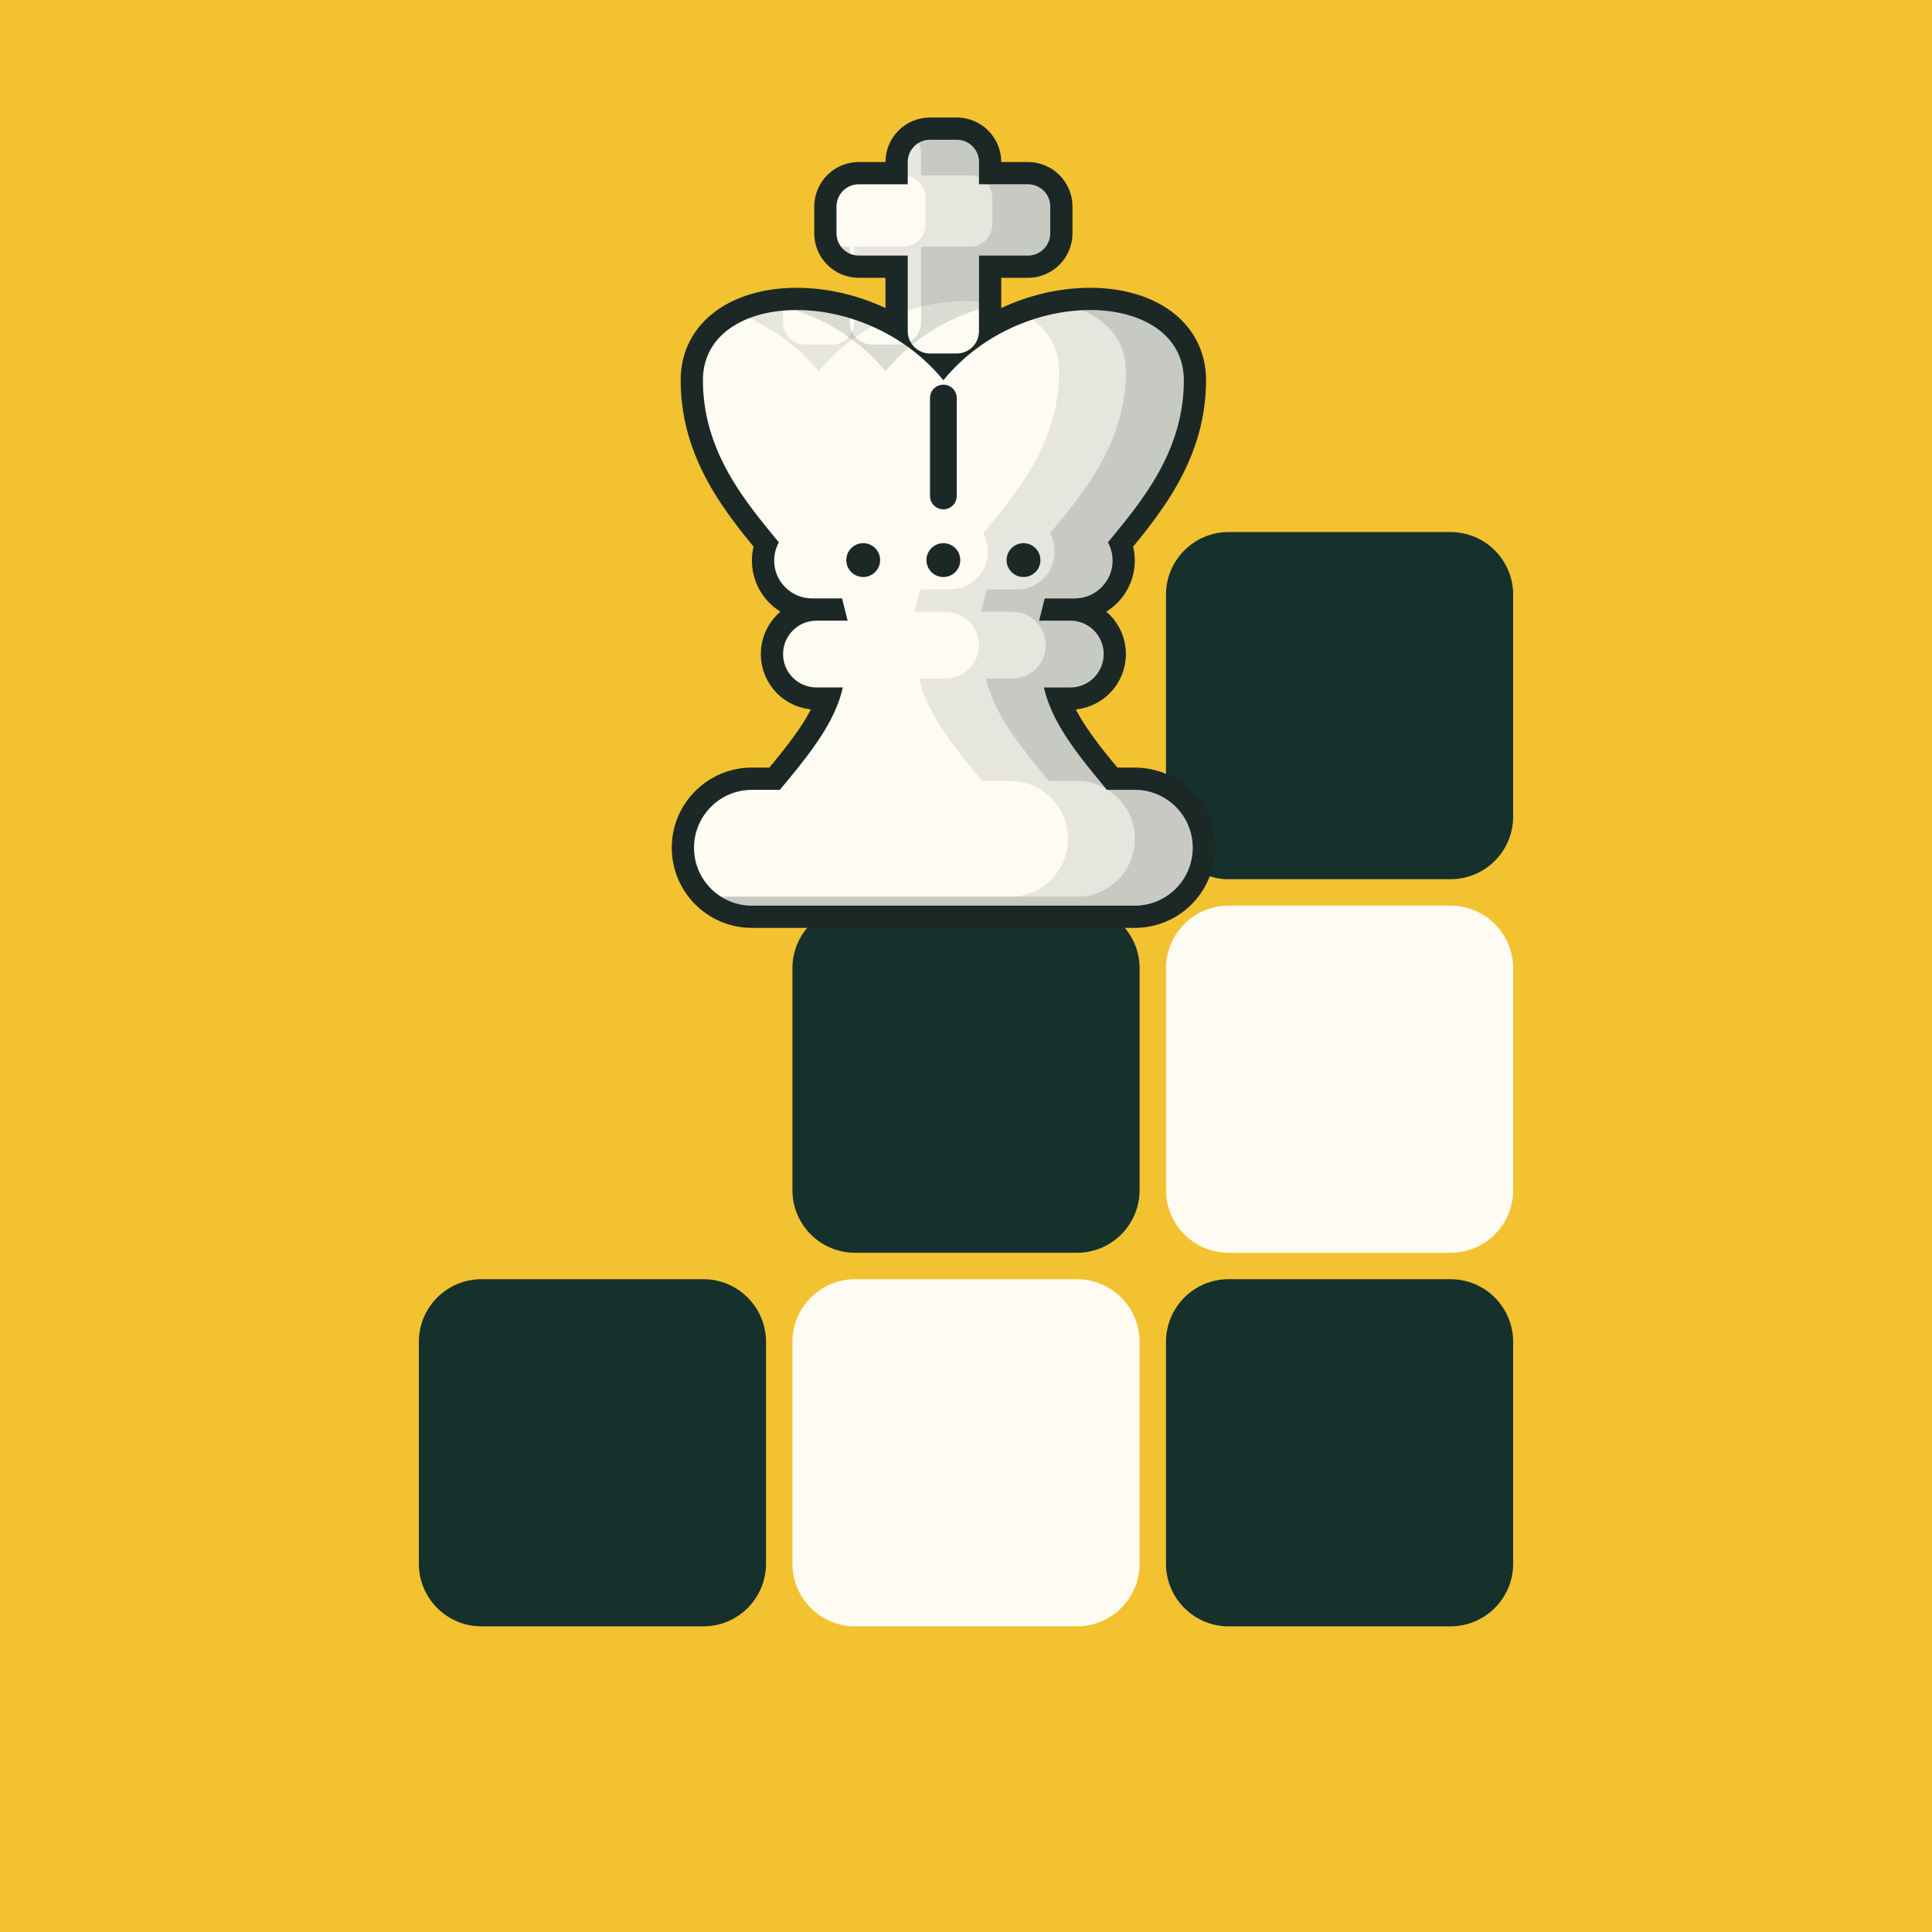
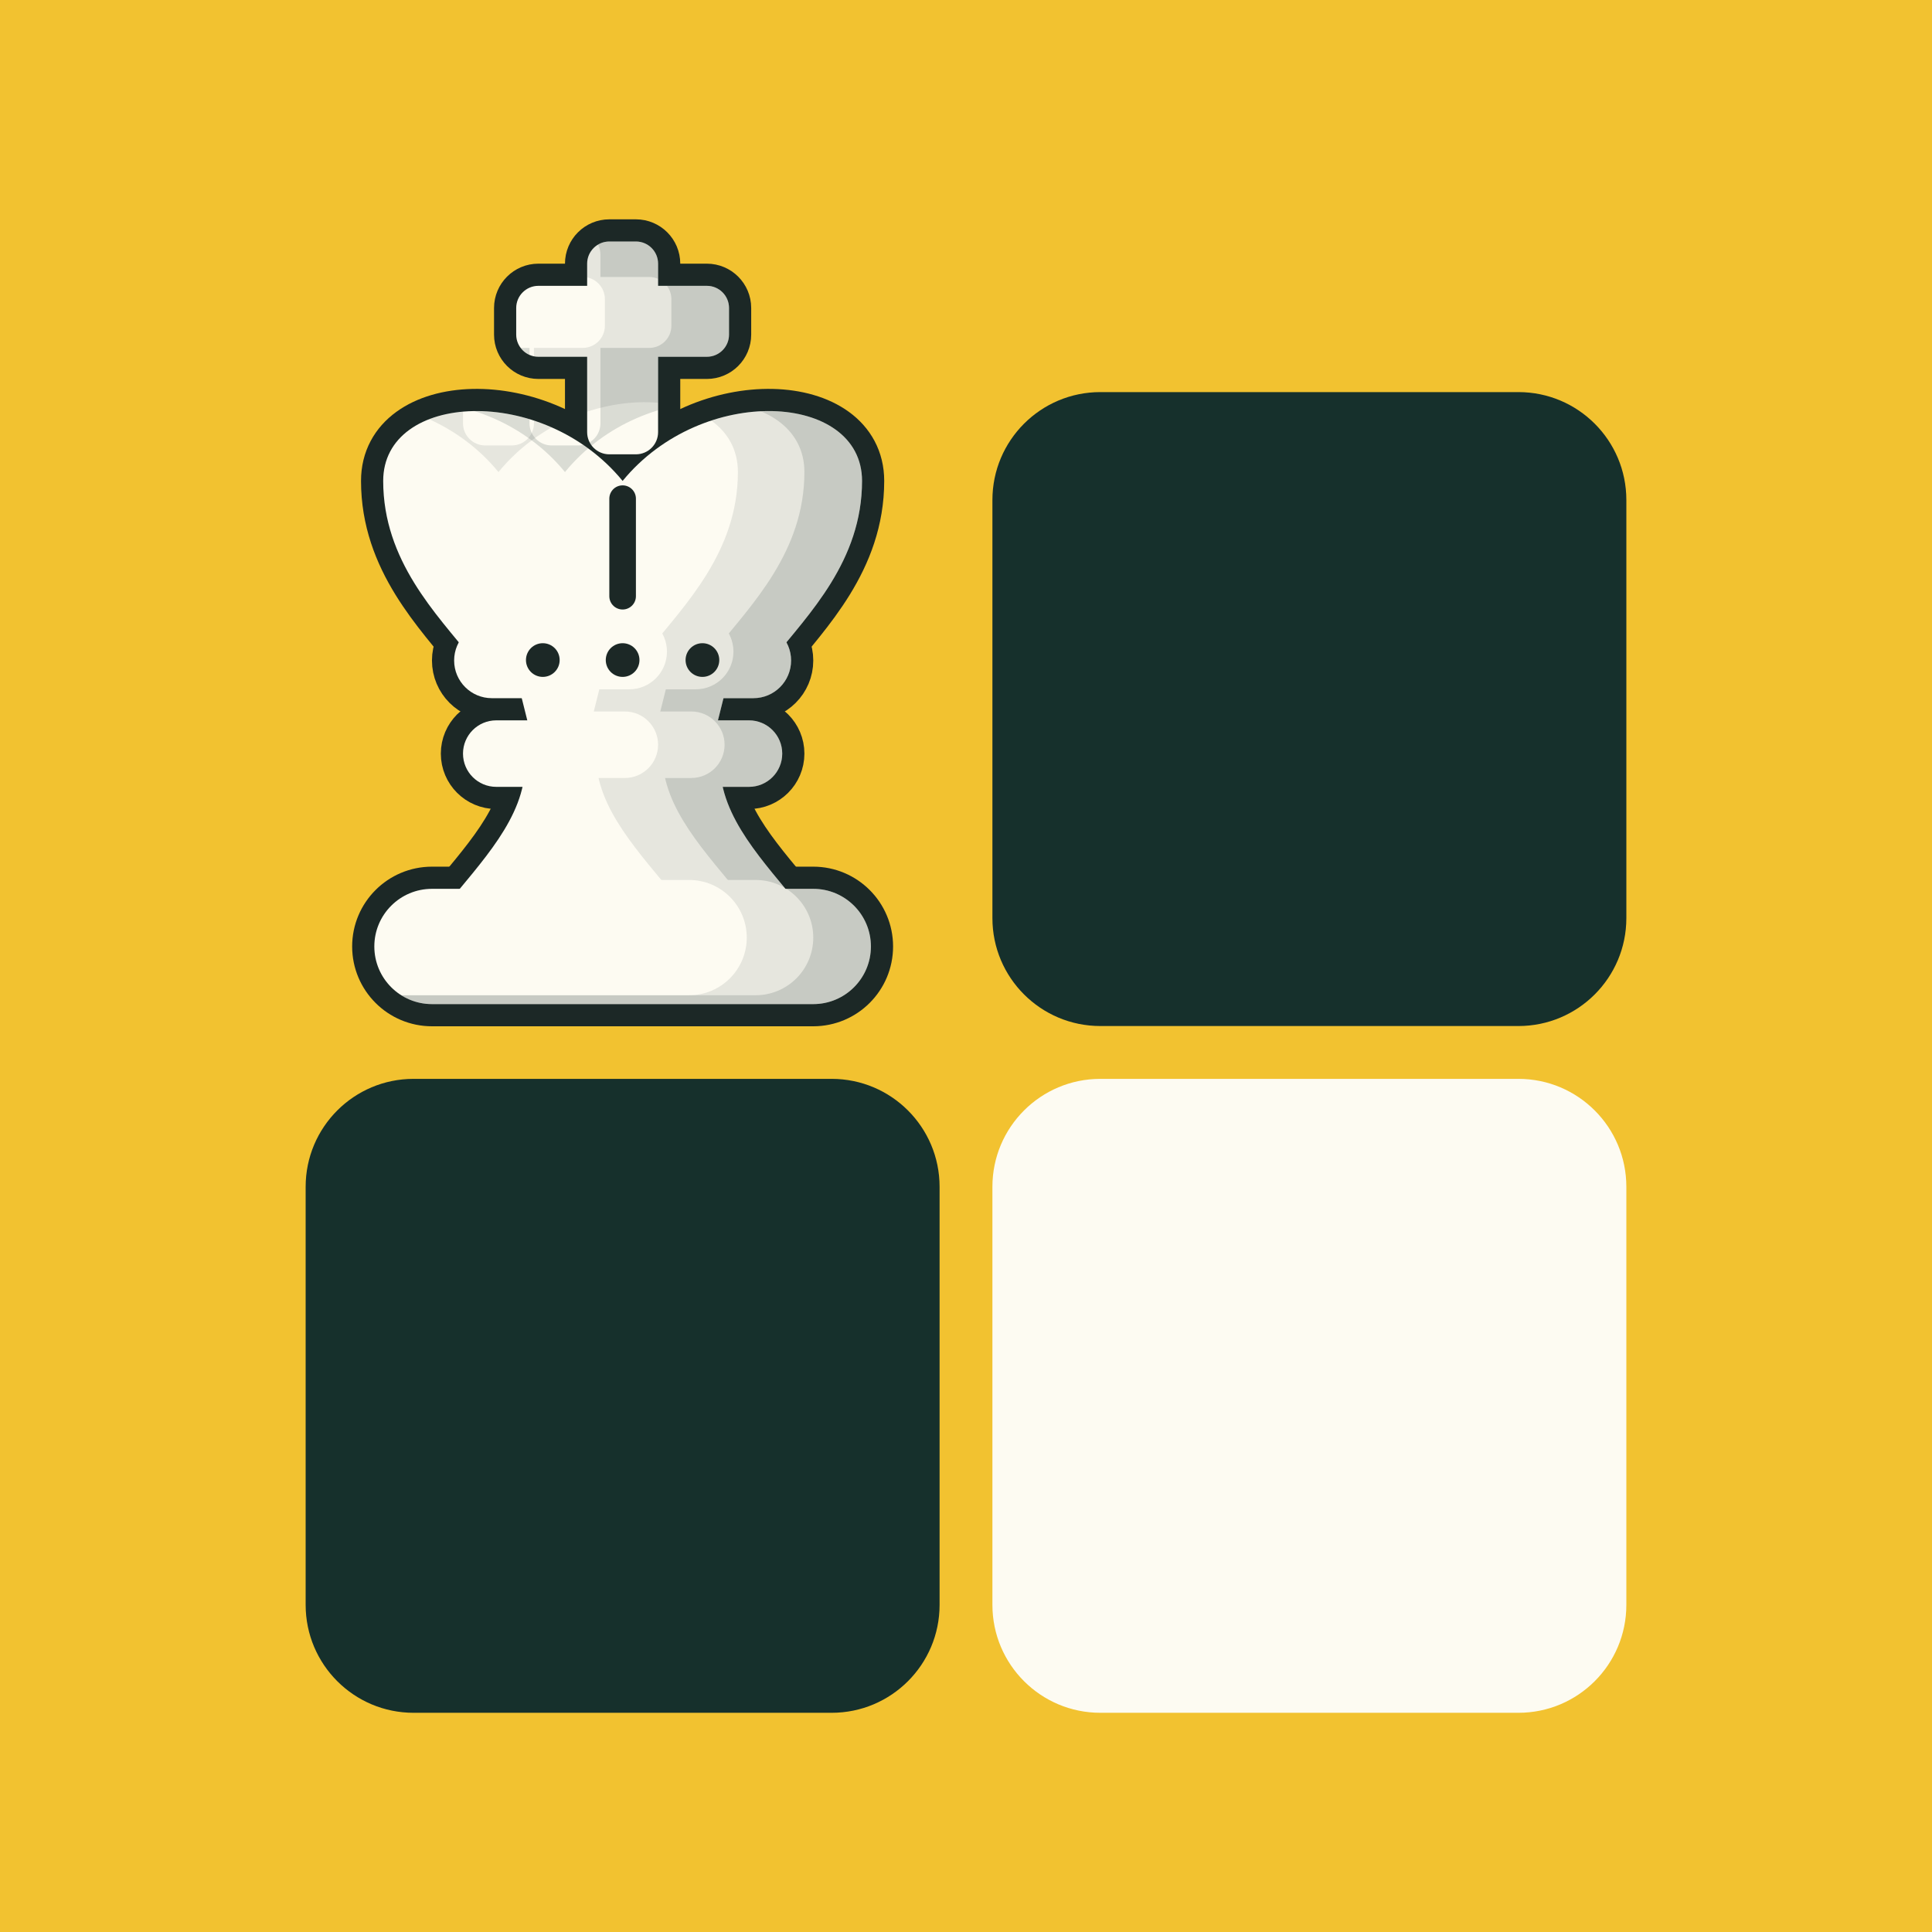
<svg xmlns="http://www.w3.org/2000/svg" viewBox="0 0 512 512">
  <rect width="512" height="512" rx="0" fill="#f2c230" />
-   <rect x="111.0" y="339.0" width="92.0" height="92.0" rx="16.6" fill="#16302c" />
-   <rect x="210.0" y="339.0" width="92.0" height="92.0" rx="16.6" fill="#fdfbf2" />
-   <rect x="210.0" y="240.0" width="92.0" height="92.0" rx="16.6" fill="#16302c" />
-   <rect x="309.0" y="339.0" width="92.0" height="92.0" rx="16.6" fill="#16302c" />
-   <rect x="309.0" y="240.0" width="92.0" height="92.0" rx="16.6" fill="#fdfbf2" />
-   <rect x="309.0" y="141.0" width="92.0" height="92.0" rx="16.6" fill="#16302c" />
-   <svg x="132.0" y="27.6" width="236" height="236" viewBox="0 0 100 100">
+   <rect x="81" y="285.909" width="168" height="168" rx="28.6" fill="#16302c" />
+   <rect x="263" y="285.909" width="168" height="168" rx="28.6" fill="#fdfbf2" />
+   <rect x="263" y="103.909" width="168" height="168" rx="28.6" fill="#16302c" />
+   <svg x="47.5" y="54.6" width="235.0" height="235.0" viewBox="0 0 100 100">
    <g stroke-linejoin="round" stroke-linecap="round">
      <g fill="#1c2826" stroke="#1c2826" stroke-width="5">
        <rect x="46" y="4" width="8" height="24" rx="2.5" />
        <rect x="38" y="9" width="24" height="8" rx="2.5" />
        <path d="M23 31 C23 21 41 20 50 31 C59 20 77 21 77 31 C77 40 71 46 67 51 L33 51 C29 46 23 40 23 31 Z" />
        <rect x="31" y="47" width="38" height="8.5" rx="4.25" />
        <path d="M38 53 L62 53 L60 61 L40 61 Z" />
        <rect x="32" y="58" width="36" height="7.5" rx="3.75" />
        <path d="M39 63 L61 63 C61 69 66 74 70 79 L30 79 C34 74 39 69 39 63 Z" />
        <rect x="22" y="77" width="56" height="13" rx="6.5" />
      </g>
      <g fill="#fdfbf2">
        <rect x="46" y="4" width="8" height="24" rx="2.5" />
        <rect x="38" y="9" width="24" height="8" rx="2.5" />
        <path d="M23 31 C23 21 41 20 50 31 C59 20 77 21 77 31 C77 40 71 46 67 51 L33 51 C29 46 23 40 23 31 Z" />
        <rect x="31" y="47" width="38" height="8.5" rx="4.25" />
        <path d="M38 53 L62 53 L60 61 L40 61 Z" />
        <rect x="32" y="58" width="36" height="7.5" rx="3.75" />
        <path d="M39 63 L61 63 C61 69 66 74 70 79 L30 79 C34 74 39 69 39 63 Z" />
        <rect x="22" y="77" width="56" height="13" rx="6.5" />
      </g>
      <mask id="icon-ms-wk">
        <g fill="#fff">
          <rect x="46" y="4" width="8" height="24" rx="2.5" />
          <rect x="38" y="9" width="24" height="8" rx="2.5" />
          <path d="M23 31 C23 21 41 20 50 31 C59 20 77 21 77 31 C77 40 71 46 67 51 L33 51 C29 46 23 40 23 31 Z" />
          <rect x="31" y="47" width="38" height="8.5" rx="4.25" />
          <path d="M38 53 L62 53 L60 61 L40 61 Z" />
          <rect x="32" y="58" width="36" height="7.5" rx="3.75" />
          <path d="M39 63 L61 63 C61 69 66 74 70 79 L30 79 C34 74 39 69 39 63 Z" />
          <rect x="22" y="77" width="56" height="13" rx="6.5" />
        </g>
        <g fill="#000" transform="translate(-14 -1)">
          <rect x="46" y="4" width="8" height="24" rx="2.5" />
          <rect x="38" y="9" width="24" height="8" rx="2.5" />
          <path d="M23 31 C23 21 41 20 50 31 C59 20 77 21 77 31 C77 40 71 46 67 51 L33 51 C29 46 23 40 23 31 Z" />
          <rect x="31" y="47" width="38" height="8.5" rx="4.25" />
          <path d="M38 53 L62 53 L60 61 L40 61 Z" />
          <rect x="32" y="58" width="36" height="7.5" rx="3.75" />
          <path d="M39 63 L61 63 C61 69 66 74 70 79 L30 79 C34 74 39 69 39 63 Z" />
          <rect x="22" y="77" width="56" height="13" rx="6.5" />
        </g>
      </mask>
      <rect width="100" height="100" fill="rgba(24,44,40,0.1)" mask="url(#icon-ms-wk)" />
      <mask id="icon-mc-wk">
        <g fill="#fff">
          <rect x="46" y="4" width="8" height="24" rx="2.5" />
          <rect x="38" y="9" width="24" height="8" rx="2.5" />
          <path d="M23 31 C23 21 41 20 50 31 C59 20 77 21 77 31 C77 40 71 46 67 51 L33 51 C29 46 23 40 23 31 Z" />
          <rect x="31" y="47" width="38" height="8.5" rx="4.25" />
          <path d="M38 53 L62 53 L60 61 L40 61 Z" />
          <rect x="32" y="58" width="36" height="7.5" rx="3.75" />
          <path d="M39 63 L61 63 C61 69 66 74 70 79 L30 79 C34 74 39 69 39 63 Z" />
          <rect x="22" y="77" width="56" height="13" rx="6.5" />
        </g>
        <g fill="#000" transform="translate(-6.5 -1)">
          <rect x="46" y="4" width="8" height="24" rx="2.5" />
          <rect x="38" y="9" width="24" height="8" rx="2.5" />
          <path d="M23 31 C23 21 41 20 50 31 C59 20 77 21 77 31 C77 40 71 46 67 51 L33 51 C29 46 23 40 23 31 Z" />
          <rect x="31" y="47" width="38" height="8.5" rx="4.25" />
          <path d="M38 53 L62 53 L60 61 L40 61 Z" />
          <rect x="32" y="58" width="36" height="7.5" rx="3.75" />
          <path d="M39 63 L61 63 C61 69 66 74 70 79 L30 79 C34 74 39 69 39 63 Z" />
          <rect x="22" y="77" width="56" height="13" rx="6.5" />
        </g>
      </mask>
      <rect width="100" height="100" fill="rgba(24,44,40,0.15)" mask="url(#icon-mc-wk)" />
      <g fill="none" stroke="#1c2826" stroke-width="3">
        <circle cx="41" cy="51.2" r="1.9" stroke="none" fill="#1c2826" />
        <circle cx="50" cy="51.2" r="1.9" stroke="none" fill="#1c2826" />
        <circle cx="59" cy="51.2" r="1.9" stroke="none" fill="#1c2826" />
        <path d="M50 33 V44" />
      </g>
    </g>
  </svg>
</svg>
